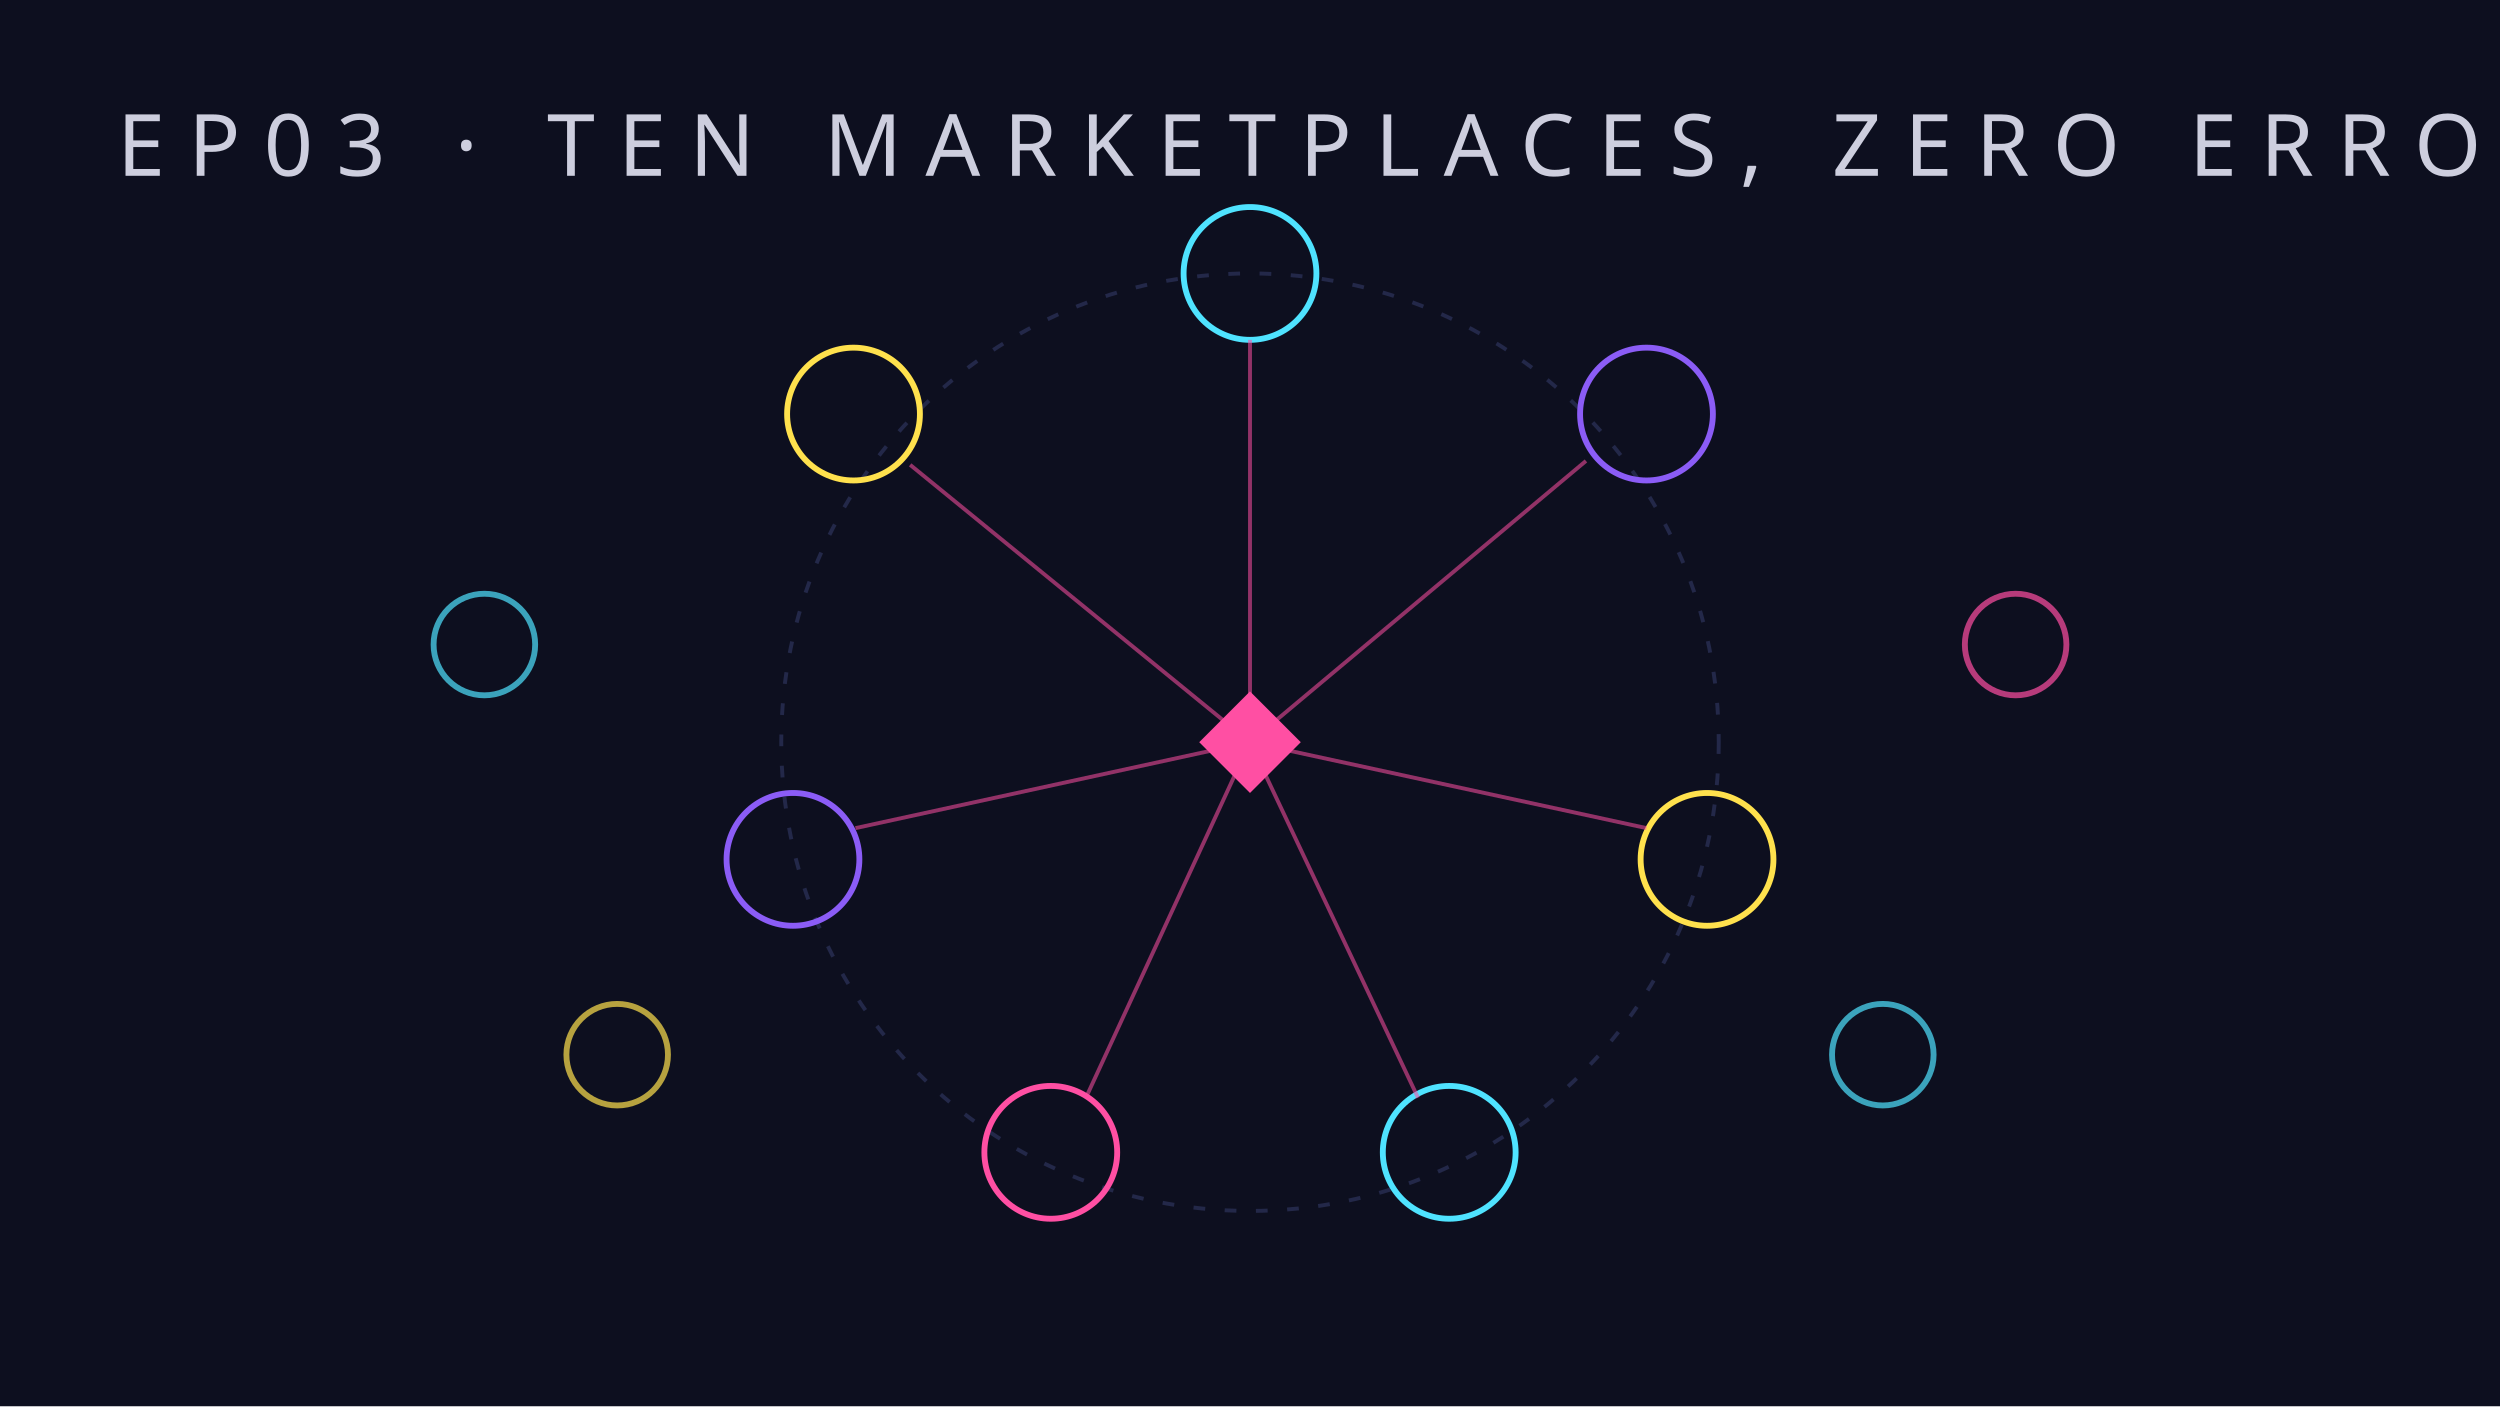
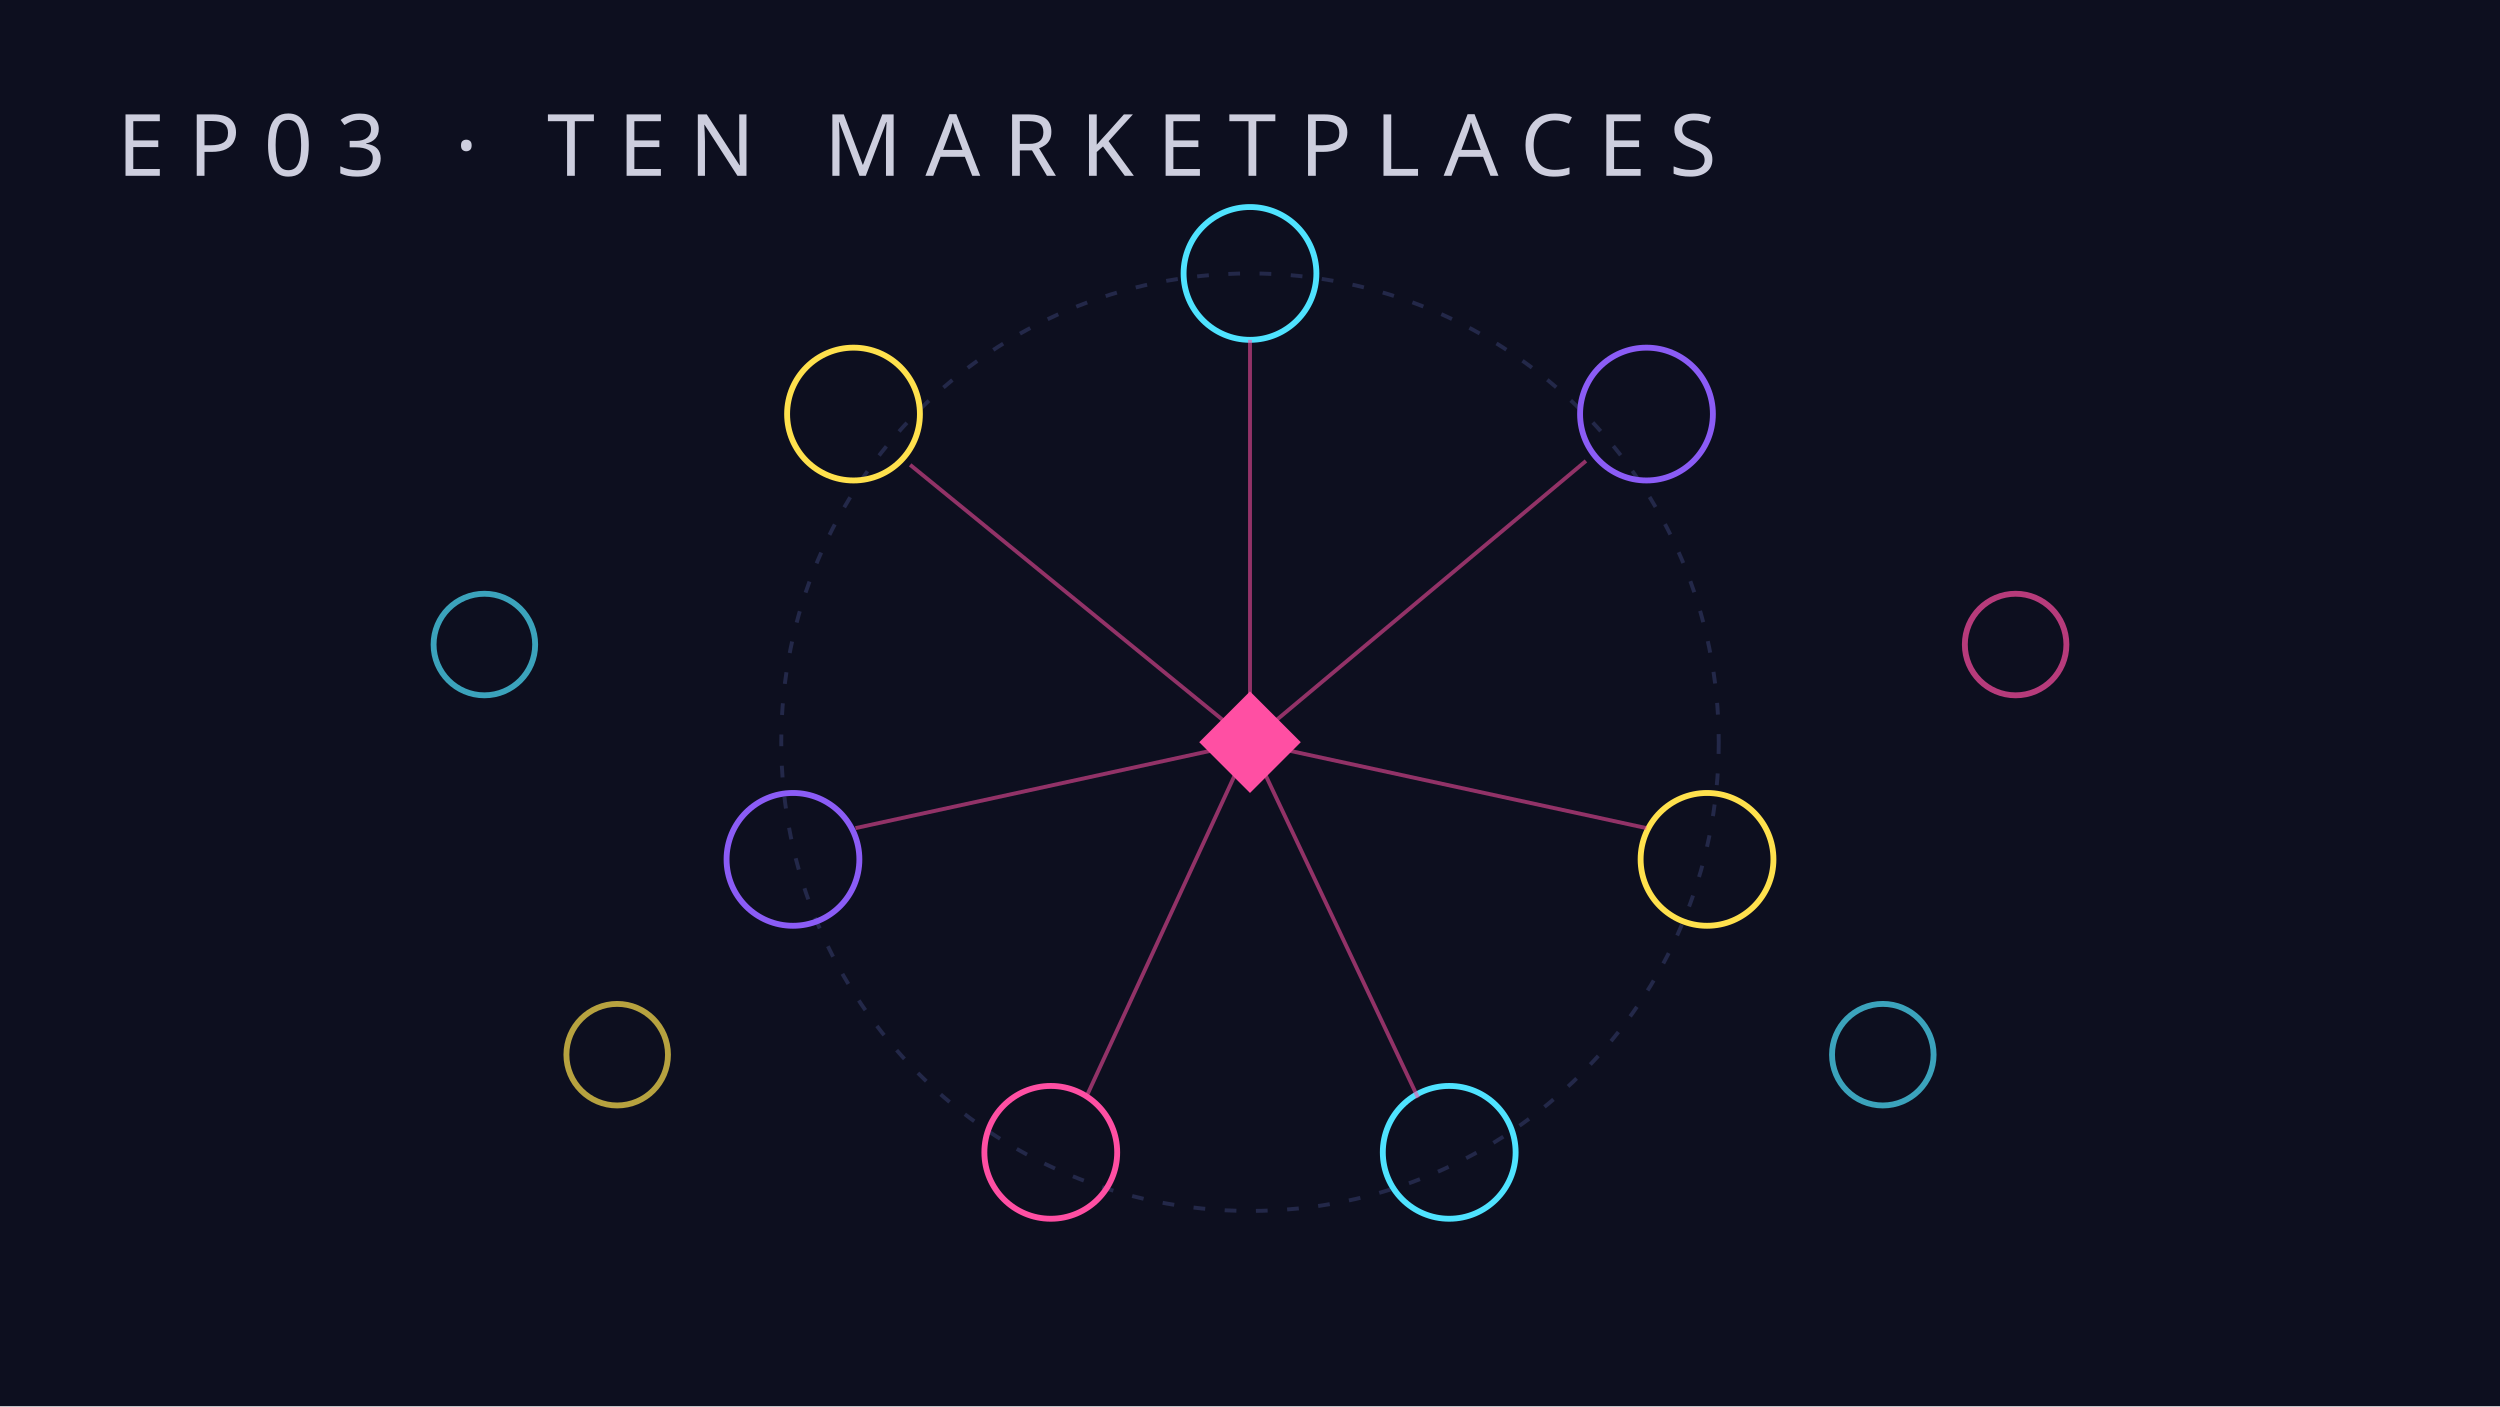
<svg xmlns="http://www.w3.org/2000/svg" viewBox="0 0 1280 720">
  <rect width="1280" height="720" fill="#0d0f1f" />
  <g fill="none">
    <circle cx="640" cy="380" r="240" stroke="#232849" stroke-width="2" stroke-dasharray="6 10" />
    <g stroke-width="3">
      <circle cx="640" cy="140" r="34" stroke="#4fe3ff" />
      <circle cx="843" cy="212" r="34" stroke="#8b5cf6" />
      <circle cx="874" cy="440" r="34" stroke="#ffe14d" />
      <circle cx="742" cy="590" r="34" stroke="#4fe3ff" />
      <circle cx="538" cy="590" r="34" stroke="#ff4fa3" />
      <circle cx="406" cy="440" r="34" stroke="#8b5cf6" />
      <circle cx="437" cy="212" r="34" stroke="#ffe14d" />
      <circle cx="248" cy="330" r="26" stroke="#4fe3ff" opacity="0.7" />
      <circle cx="1032" cy="330" r="26" stroke="#ff4fa3" opacity="0.7" />
      <circle cx="316" cy="540" r="26" stroke="#ffe14d" opacity="0.7" />
      <circle cx="964" cy="540" r="26" stroke="#4fe3ff" opacity="0.7" />
    </g>
    <g stroke="#ff4fa3" stroke-width="2" opacity="0.55">
      <line x1="640" y1="380" x2="640" y2="174" />
      <line x1="640" y1="380" x2="812" y2="236" />
      <line x1="640" y1="380" x2="843" y2="424" />
      <line x1="640" y1="380" x2="726" y2="562" />
      <line x1="640" y1="380" x2="556" y2="562" />
      <line x1="640" y1="380" x2="438" y2="424" />
      <line x1="640" y1="380" x2="466" y2="238" />
    </g>
  </g>
  <g fill="#ff4fa3">
    <polygon points="640,354 666,380 640,406 614,380" />
  </g>
-   <text x="60" y="90" font-family="Arial Narrow, sans-serif" font-size="44" letter-spacing="12" fill="#eef0ff" opacity="0.85">EP03 · TEN MARKETPLACES, ZERO ERRORS</text>
+   <text x="60" y="90" font-family="Arial Narrow, sans-serif" font-size="44" letter-spacing="12" fill="#eef0ff" opacity="0.85">EP03 · TEN MARKETPLACES</text>
</svg>
